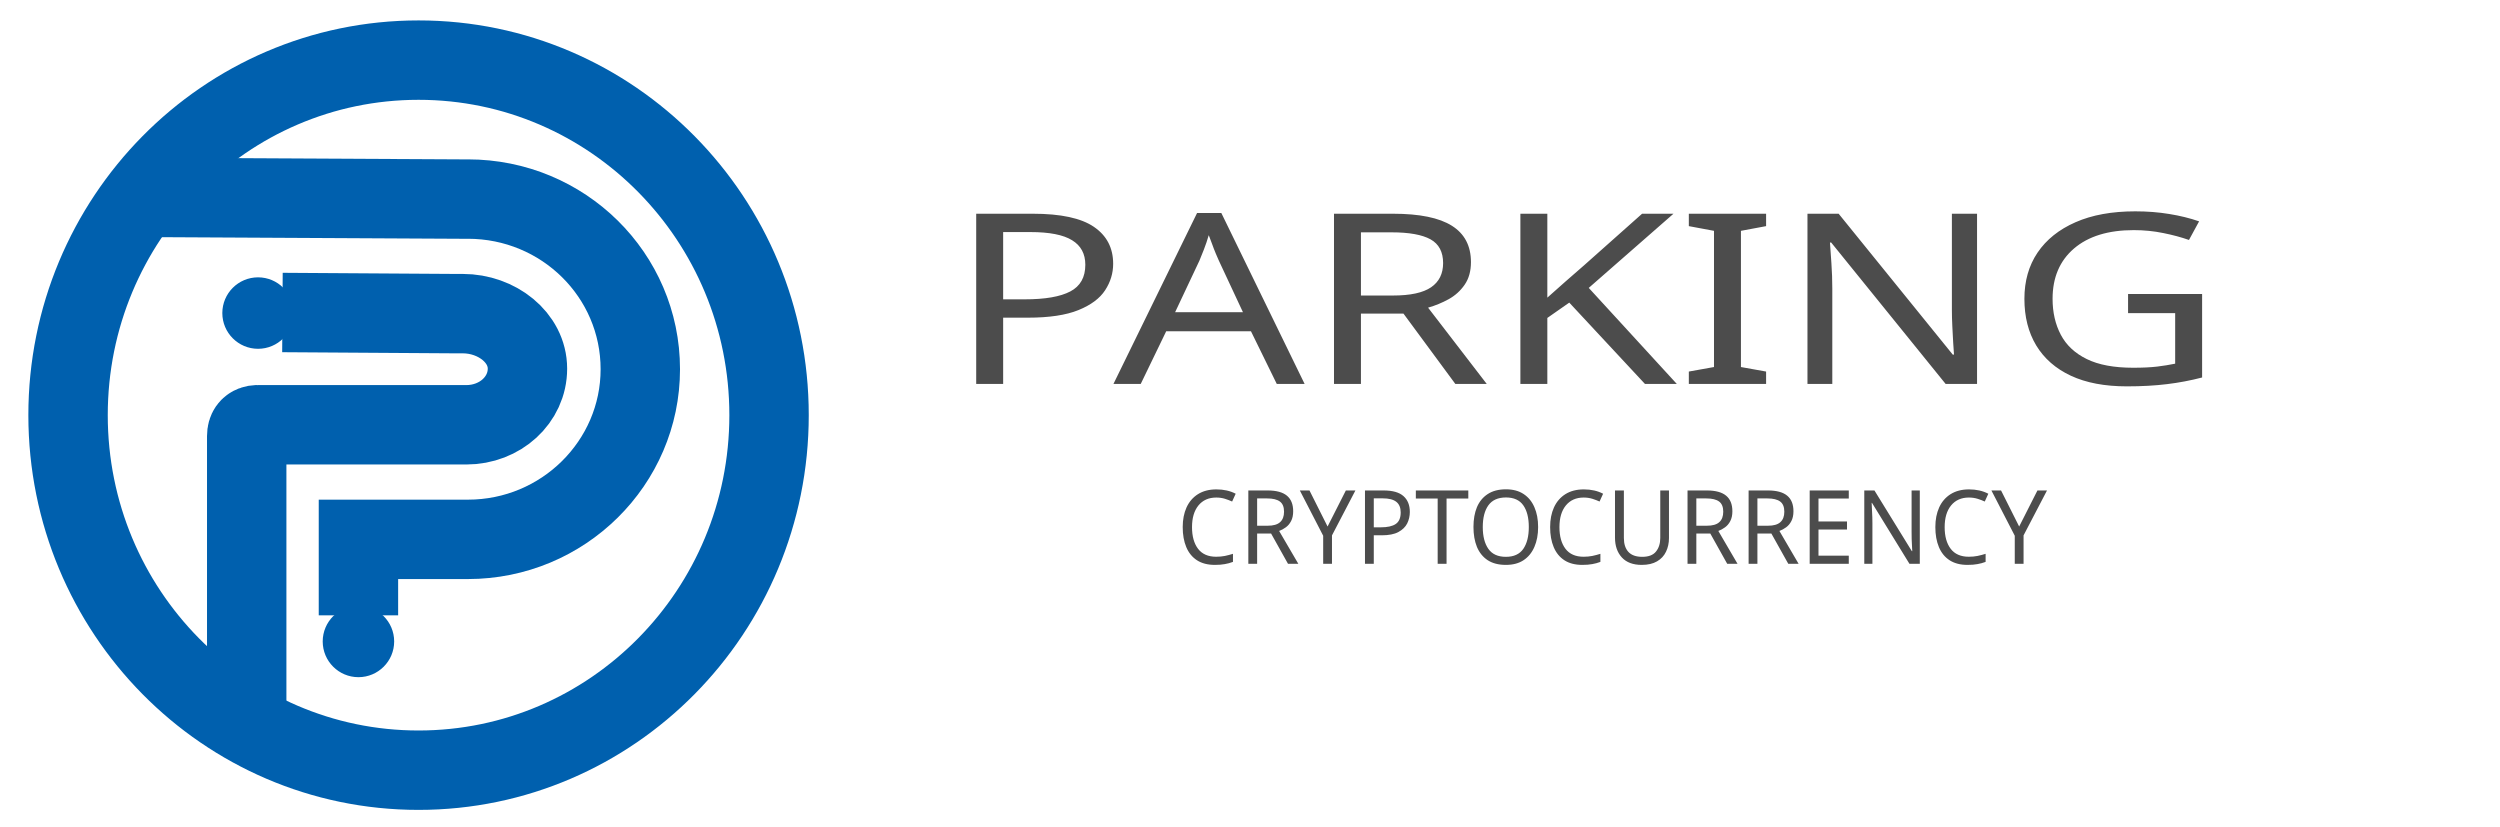
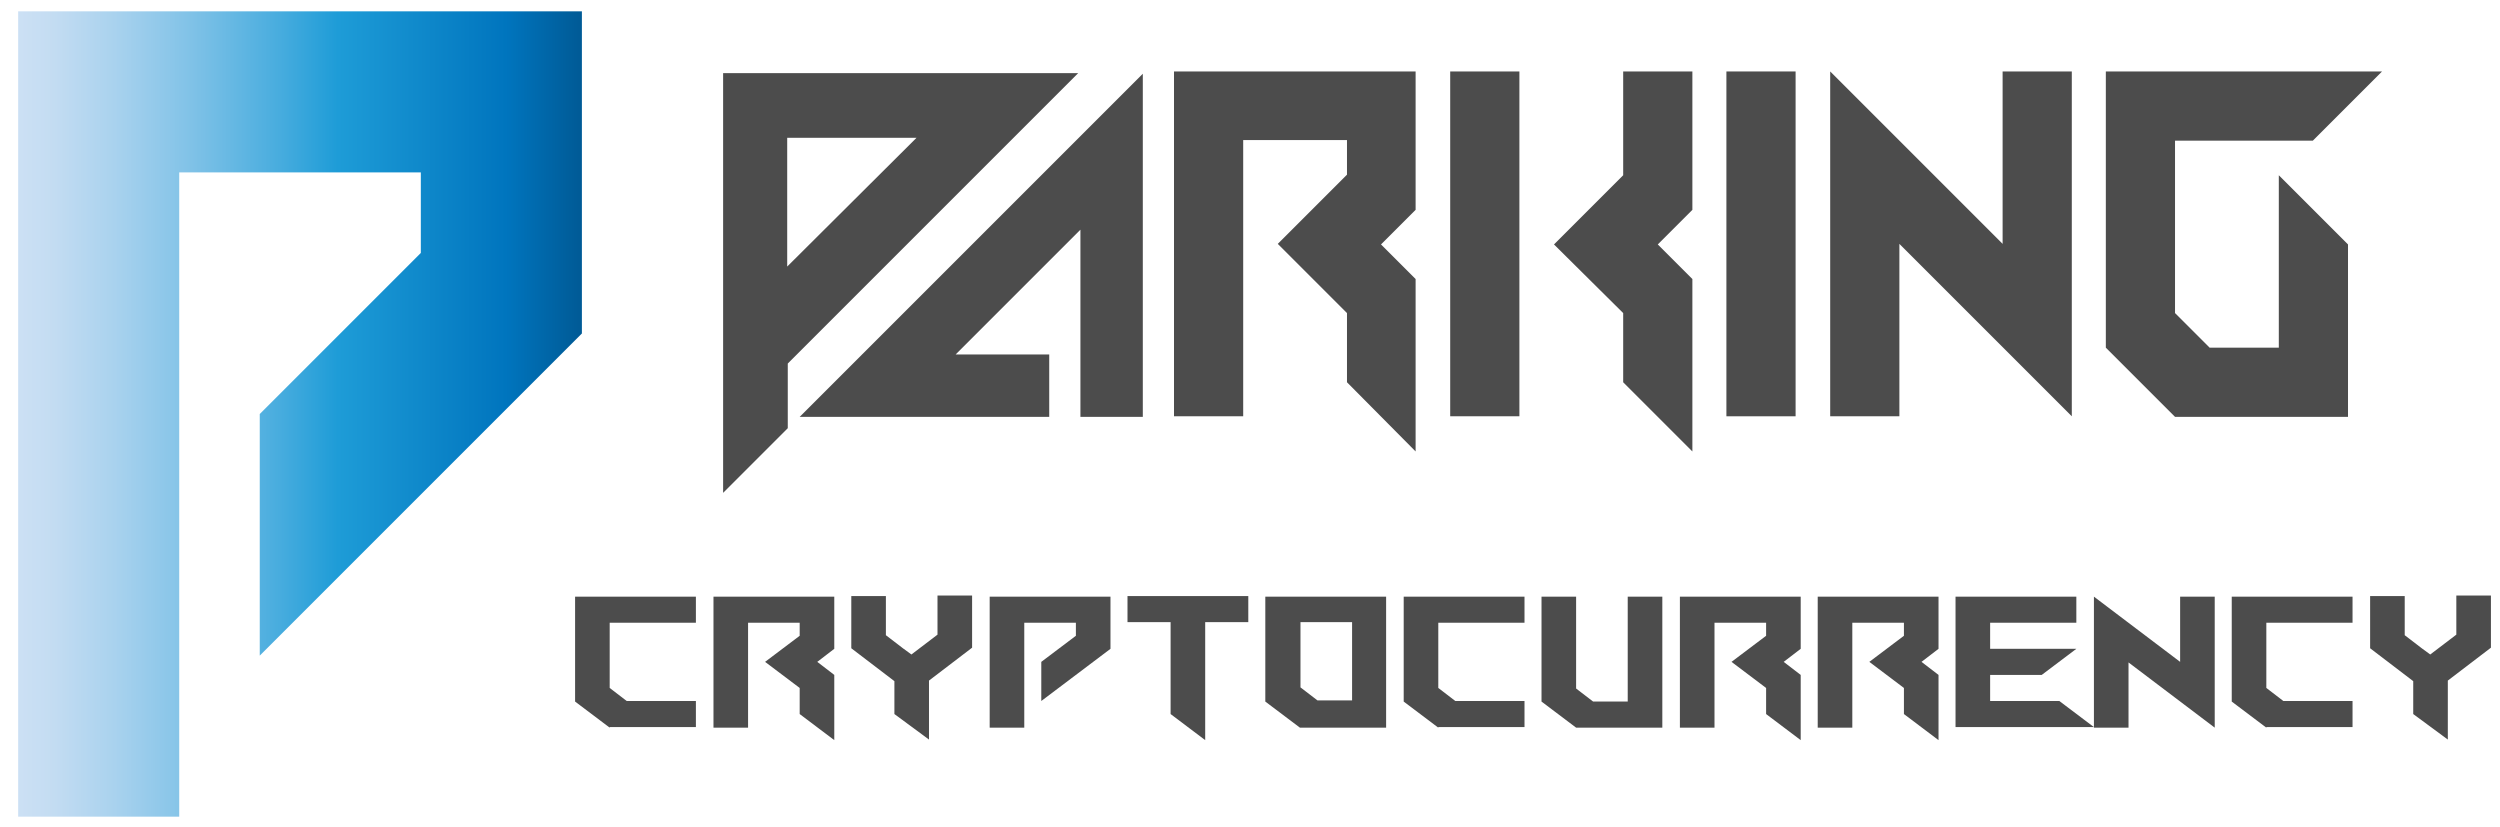
<svg xmlns="http://www.w3.org/2000/svg" version="1.1" id="Layer_1" x="0px" y="0px" viewBox="0 0 440.8 145.7" style="enable-background:new 0 0 440.8 145.7;" xml:space="preserve">
  <style type="text/css">
- 	.st0{fill:none;stroke:#0060AE;stroke-width:14;stroke-miterlimit:10;}
- 	.st1{fill:#0060AE;stroke:#0060AE;stroke-miterlimit:10;}
- 	.st2{fill:#4C4C4C;}
- 	.st3{font-family:'CooperBlack';}
- 	.st4{font-size:42.051px;}
- 	.st5{font-size:18.131px;}
- 	.st6{fill:none;}
+ 	.st0{fill:url(#SVGID_1_);}
+ 	.st1{fill:#4C4C4C;}
</style>
  <g>
-     <g id="Layer_2_1_">
-       <g>
-         <path class="st0" d="M73.1,10.7" />
-         <path class="st0" d="M71.4,65" />
-         <g>
-           <path class="st1" d="M57.4,113.1c0-3.2,2.6-5.8,5.8-5.8c3.2,0,5.8,2.6,5.8,5.8c0,3.2-2.6,5.8-5.8,5.8      C60,118.9,57.4,116.3,57.4,113.1z" />
-           <path class="st0" d="M25,34.8l56.1,0.3h1.4c16.8,0,30.4,13.4,30.4,30c0,16.5-13.6,30-30.4,30h-1.3H67.3h-4.1v2.5v10.9" />
-           <path class="st0" d="M135.4,73.1" />
-         </g>
-         <g>
-           <path class="st0" d="M43.5,127.5l0-3.7v-1.1V76.9c0-2.3,2.2-2,2.2-2h33.4l3.1,0c6,0,10.8-4.4,10.8-9.9c0-5.5-5.4-9.7-11.4-9.7      h-1.5l-30.3-0.2" />
-           <path class="st1" d="M39.7,55.2c0-3.2,2.6-5.8,5.8-5.8c3.2,0,5.8,2.6,5.8,5.8c0,3.2-2.6,5.8-5.8,5.8      C42.3,61,39.7,58.4,39.7,55.2z" />
-         </g>
-       </g>
-       <ellipse class="st0" cx="73.8" cy="73.2" rx="61.8" ry="62.6" />
+     <linearGradient id="SVGID_1_" gradientUnits="userSpaceOnUse" x1="3.213" y1="73" x2="102.613" y2="73">
+       <stop offset="0" style="stop-color:#CCE0F4" />
+       <stop offset="6.405089e-02" style="stop-color:#C3DCF2" />
+       <stop offset="0.171" style="stop-color:#A9D2EE" />
+       <stop offset="0.307" style="stop-color:#80C2E7" />
+       <stop offset="0.465" style="stop-color:#47ACDE" />
+       <stop offset="0.567" style="stop-color:#1E9CD7" />
+       <stop offset="0.865" style="stop-color:#0075BE" />
+       <stop offset="0.994" style="stop-color:#005B97" />
+     </linearGradient>
+     <path class="st0" d="M3.2,144V2h99.4v56.8l-56.8,56.8V73l28.4-28.4V30.4H31.6V144H3.2z" />
+   </g>
+   <g>
+     <g>
+       <path class="st1" d="M107.5,128.3l-6.1-4.6v-18.5h21.3v4.6h-15.2v11.5l3,2.3h12.2v4.6H107.5z" />
+       <path class="st1" d="M141,125.9v-4.6l-6.1-4.6l6.1-4.6v-2.3h-9.1v18.5h-6.1v-23.1h21.3v9.2l-3,2.3l3,2.3v11.5L141,125.9z" />
+       <path class="st1" d="M157.7,125.9v-5.8l-7.6-5.8v-9.2h6.1v6.9l3,2.3v0l1.5,1.1l4.6-3.5v-6.9h6.1v9.2l-7.6,5.8v10.4L157.7,125.9z" />
+       <path class="st1" d="M174.5,128.3v-23.1h21.3v9.2l-12.2,9.2v-6.9l6.1-4.6v-2.3h-9.1v18.5H174.5z" />
+       <path class="st1" d="M206.4,125.9v-16.2h-7.6v-4.6h21.3v4.6h-7.6v20.8L206.4,125.9z" />
+       <path class="st1" d="M229.2,128.3l-6.1-4.6v-18.5h21.3v23.1H229.2z M238.4,123.6v-13.9h-9.1v11.5l3,2.3H238.4z" />
+       <path class="st1" d="M253.6,128.3l-6.1-4.6v-18.5h21.3v4.6h-15.2v11.5l3,2.3h12.2v4.6H253.6z" />
+       <path class="st1" d="M277.9,128.3l-6.1-4.6v-18.5h6.1v16.2l3,2.3h6.1v-18.5h6.1v23.1H277.9z" />
+       <path class="st1" d="M311.4,125.9v-4.6l-6.1-4.6l6.1-4.6v-2.3h-9.1v18.5h-6.1v-23.1h21.3v9.2l-3,2.3l3,2.3v11.5L311.4,125.9z" />
+       <path class="st1" d="M335.7,125.9v-4.6l-6.1-4.6l6.1-4.6v-2.3h-9.1v18.5h-6.1v-23.1h21.3v9.2l-3,2.3l3,2.3v11.5L335.7,125.9z" />
+       <path class="st1" d="M344.8,128.3v-23.1h21.3v4.6h-15.2v4.6h15.2l-6.1,4.6h-9.1v4.6h12.2l6.1,4.6H344.8z" />
+       <path class="st1" d="M369.2,128.3v-23.1l15.2,11.5v-11.5h6.1v23.1l-15.2-11.5v11.5H369.2z" />
+       <path class="st1" d="M399.6,128.3l-6.1-4.6v-18.5h21.3v4.6h-15.2v11.5l3,2.3h12.2v4.6H399.6z" />
+       <path class="st1" d="M425.5,125.9v-5.8l-7.6-5.8v-9.2h6.1v6.9l3,2.3v0l1.5,1.1l4.6-3.5v-6.9h6.1v9.2l-7.6,5.8v10.4L425.5,125.9z" />
    </g>
-     <text transform="matrix(1.2565 0 0 1 167 67.7)" class="st2 st3 st4">PARKING</text>
-     <text transform="matrix(0.9549 0 0 1 207.4759 99.4146)" class="st2 st3 st5">CRYPTOCURRENCY</text>
-     <rect x="267" y="82" class="st6" width="6" height="8.7" />
+   </g>
+   <g>
+     <g>
+       <path class="st1" d="M127.5,12.9h62.6l-51.2,51.2v11.4l-11.4,11.4V12.9z M161.6,24.3h-22.8V47L161.6,24.3z" />
+       <path class="st1" d="M141,73.5L201.5,13v60.5h-11v-33l-22,22H185v11H141z" />
+       <path class="st1" d="M237.5,67.4V55.2l-12.2-12.2l12.2-12.2v-6.1h-18.3v48.7h-12.2V12.6h42.6V37l-6.1,6.1l6.1,6.1v30.4L237.5,67.4    z" />
+       <path class="st1" d="M255.7,73.5V12.6h12.2v60.8H255.7z M286.2,67.4V55.2L274,43.1l12.2-12.2V12.6h12.2V37l-6.1,6.1l6.1,6.1v30.4    L286.2,67.4z" />
+       <path class="st1" d="M304.4,73.5V12.6h12.2v60.8H304.4z" />
+       <path class="st1" d="M322.7,73.5V12.6l30.4,30.4V12.6h12.2v60.8l-30.4-30.4v30.4H322.7z" />
+       <path class="st1" d="M383.5,73.5l-12.2-12.2V12.6H420l-12.2,12.2h-24.3v30.4l6.1,6.1h12.2V30.9l12.2,12.2v30.4H383.5z" />
+     </g>
  </g>
</svg>
